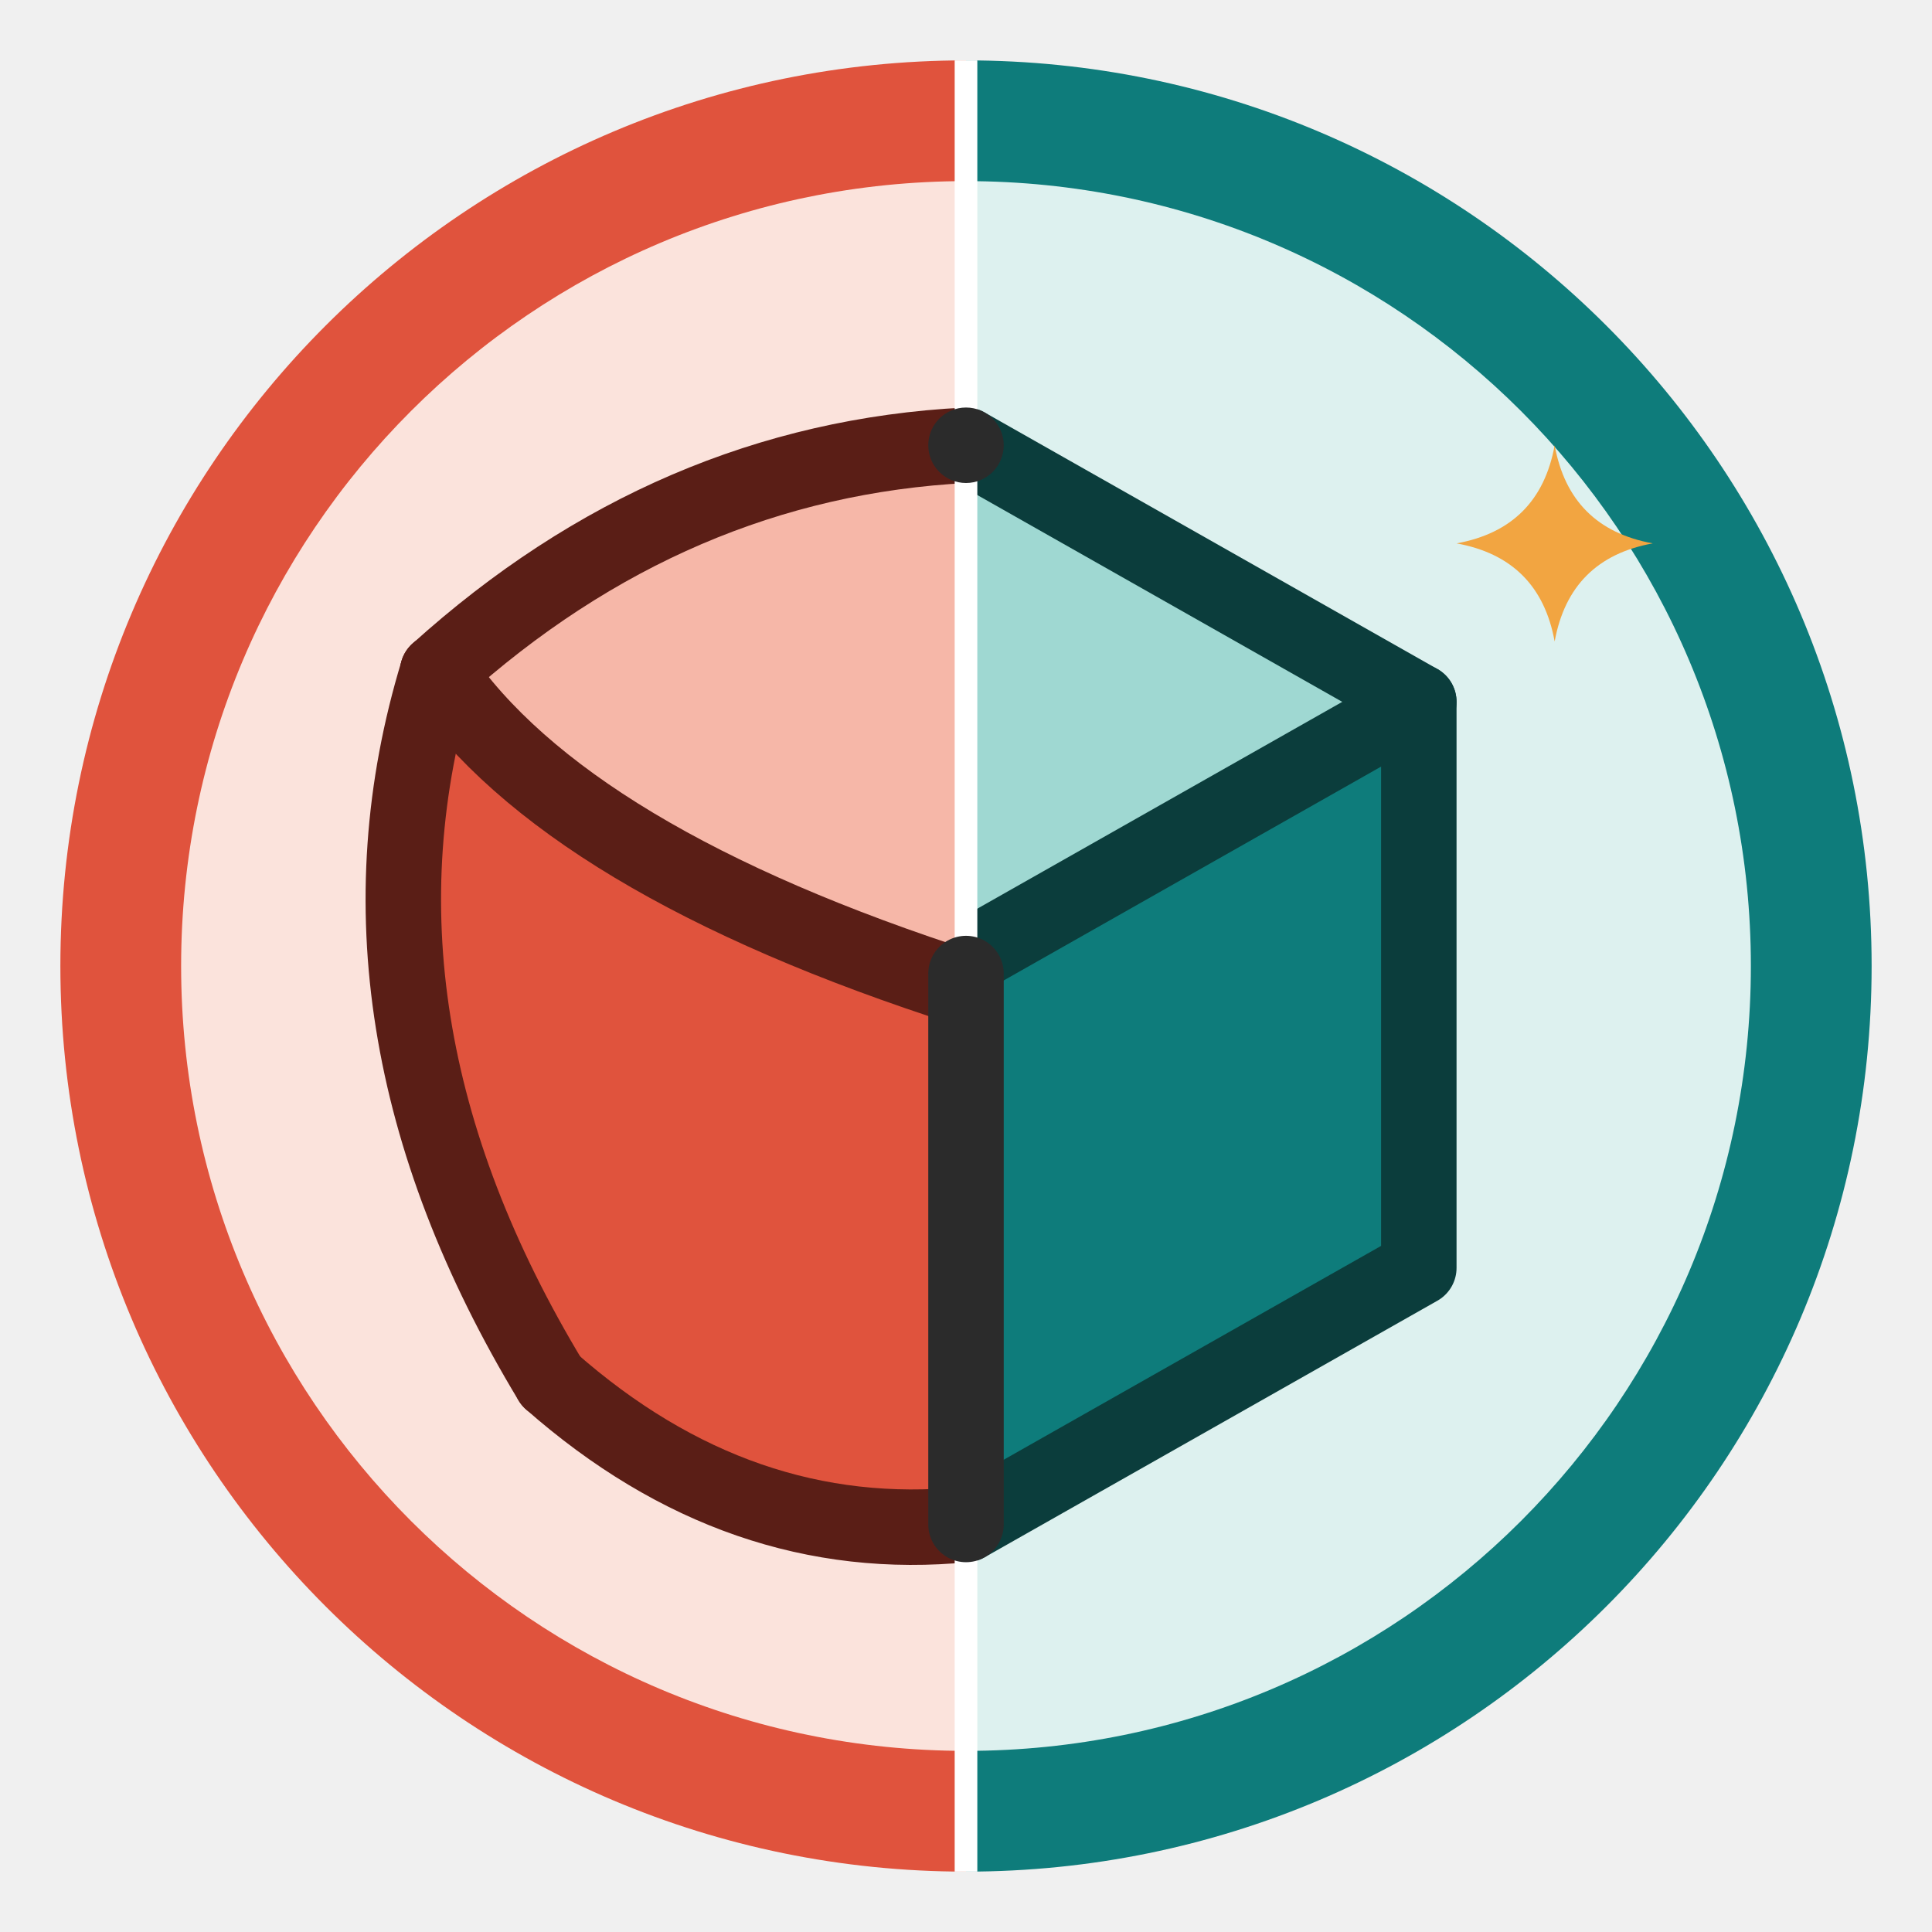
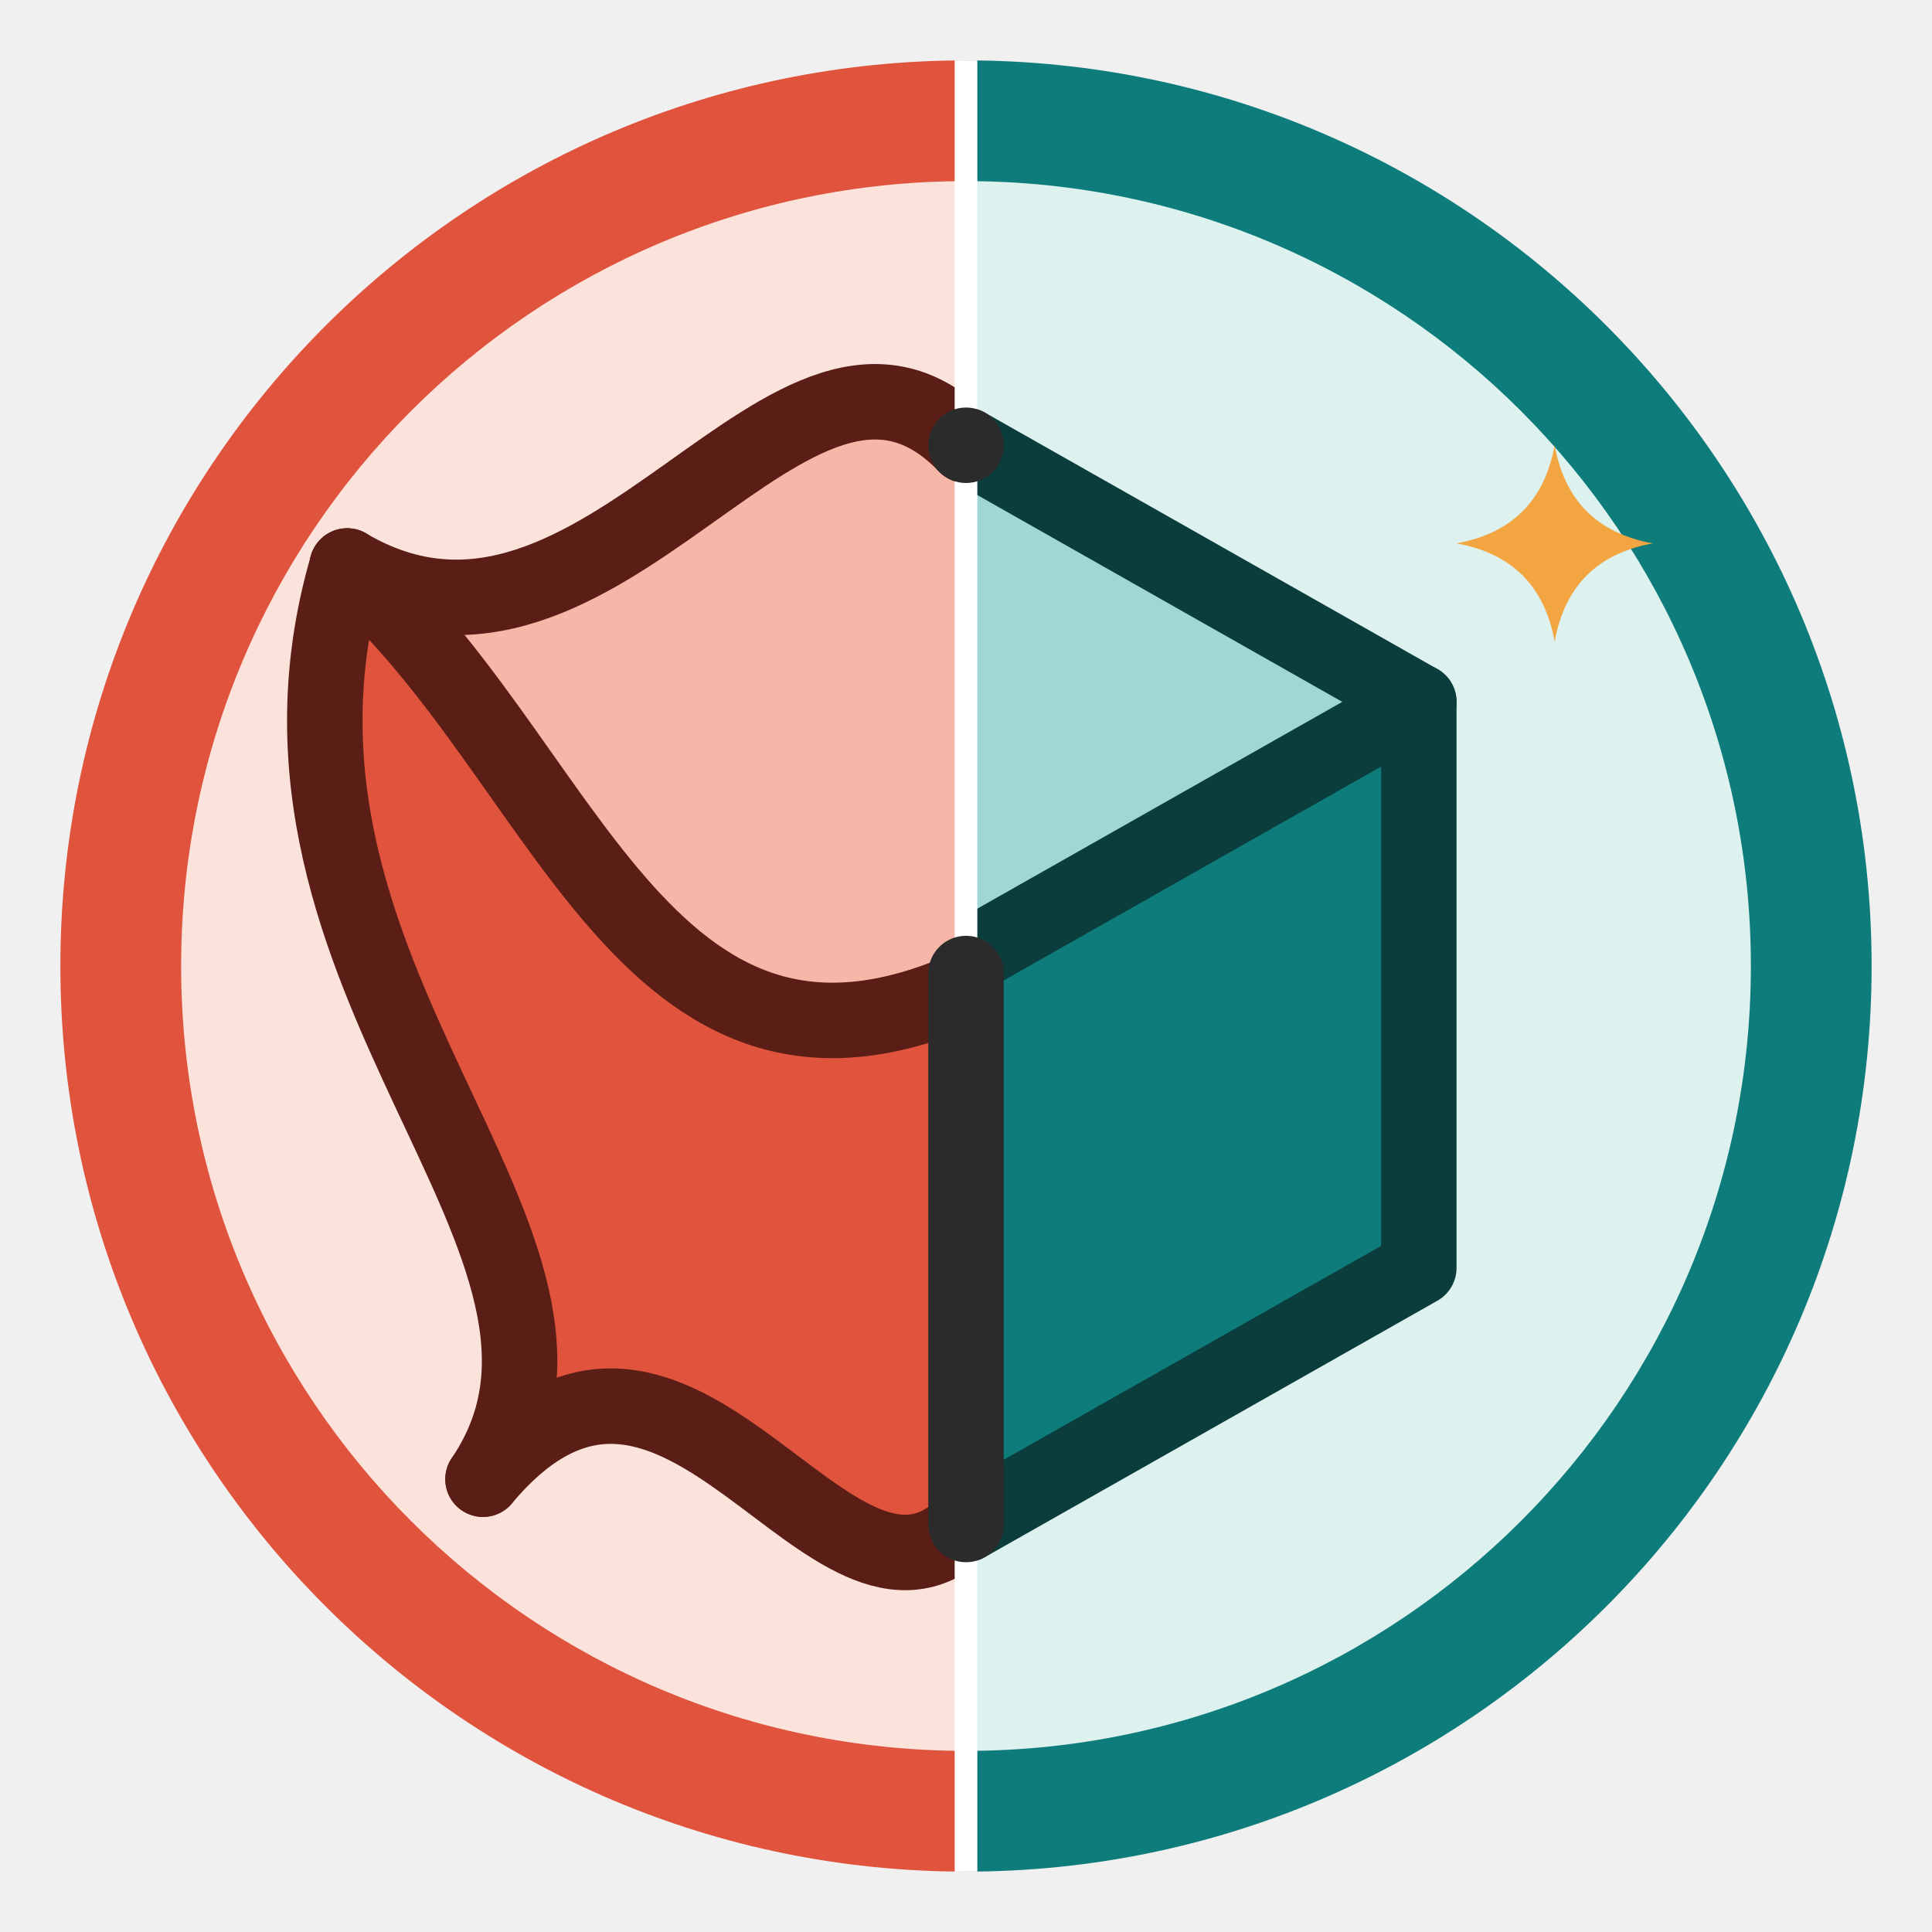
<svg xmlns="http://www.w3.org/2000/svg" viewBox="0 0 512 512">
  <defs>
    <clipPath id="L">
      <rect x="0" y="0" width="256" height="512" />
    </clipPath>
    <clipPath id="R">
      <rect x="256" y="0" width="256" height="512" />
    </clipPath>
  </defs>
  <g clip-path="url(#L)">
    <circle cx="256" cy="256" r="240" fill="#E0533D" />
    <circle cx="256" cy="256" r="208" fill="#FBE3DC" />
-     <path d="M256 118 Q178 122 116 178 Q150 228 256 262 Z" fill="#F6B7A8" />
-     <path d="M116 178 Q150 228 256 262 L256 404 Q196 410 146 366 Q88 270 116 178 Z" fill="#E0533D" />
+     <path d="M256 118 C210 70 160 190 92 150 C150 200 170 300 256 262 Z" fill="#F6B7A8" />
+     <path d="M92 150 C150 200 170 300 256 262 L256 404 C220 440 180 330 128 392 C170 330 60 260 92 150 Z" fill="#E0533D" />
    <g fill="none" stroke="#5A1E16" stroke-width="20" stroke-linecap="round" stroke-linejoin="round">
-       <path d="M256 118 Q178 122 116 178" />
-       <path d="M116 178 Q150 228 256 262" />
-       <path d="M116 178 Q88 270 146 366" />
-       <path d="M146 366 Q196 410 256 404" />
+       <path d="M256 118 C210 70 160 190 92 150" />
+       <path d="M92 150 C150 200 170 300 256 262" />
+       <path d="M92 150 C60 260 170 330 128 392" />
+       <path d="M128 392 C180 330 220 440 256 404" />
    </g>
  </g>
  <g clip-path="url(#R)">
    <circle cx="256" cy="256" r="240" fill="#0E7C7B" />
    <circle cx="256" cy="256" r="208" fill="#DDF1EF" />
    <path d="M256 118 L376 186 L256 254 Z" fill="#9FD8D2" />
    <path d="M256 254 L376 186 L376 336 L256 404 Z" fill="#0E7C7B" />
    <g fill="none" stroke="#0B3D3C" stroke-width="20" stroke-linecap="round" stroke-linejoin="round">
      <path d="M256 118 L376 186 L376 336 L256 404" />
      <path d="M256 254 L376 186" />
    </g>
    <path d="M412 118 Q416 140 438 144 Q416 148 412 170 Q408 148 386 144 Q408 140 412 118 Z" fill="#F2A541" />
  </g>
  <line x1="256" y1="16" x2="256" y2="496" stroke="#ffffff" stroke-width="6" />
  <line x1="256" y1="258" x2="256" y2="404" stroke="#2B2B2B" stroke-width="20" stroke-linecap="round" />
  <circle cx="256" cy="118" r="10" fill="#2B2B2B" />
</svg>
